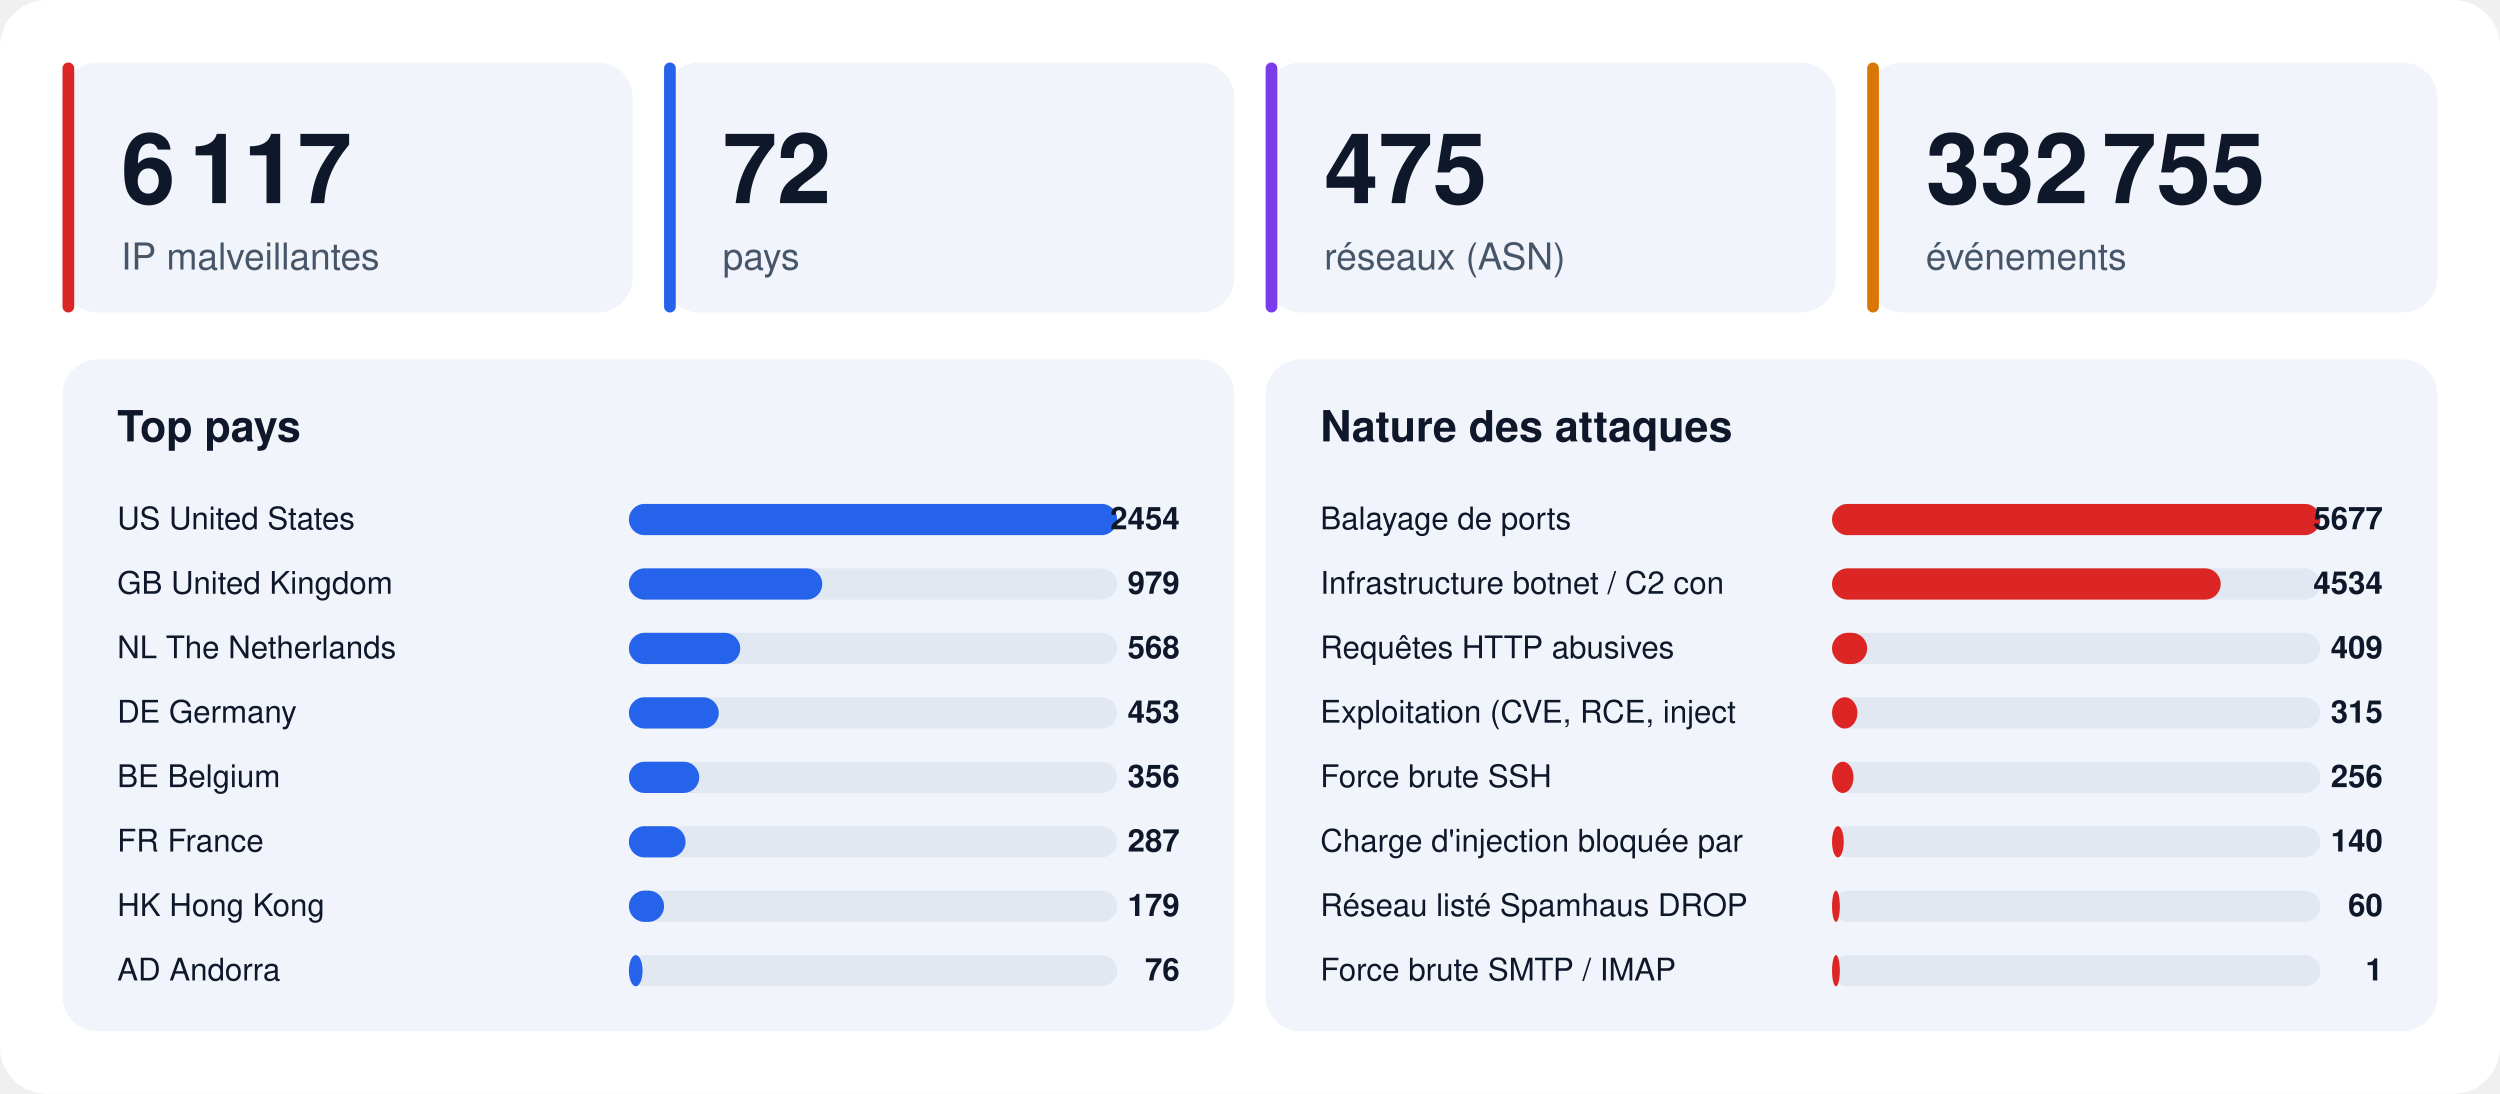
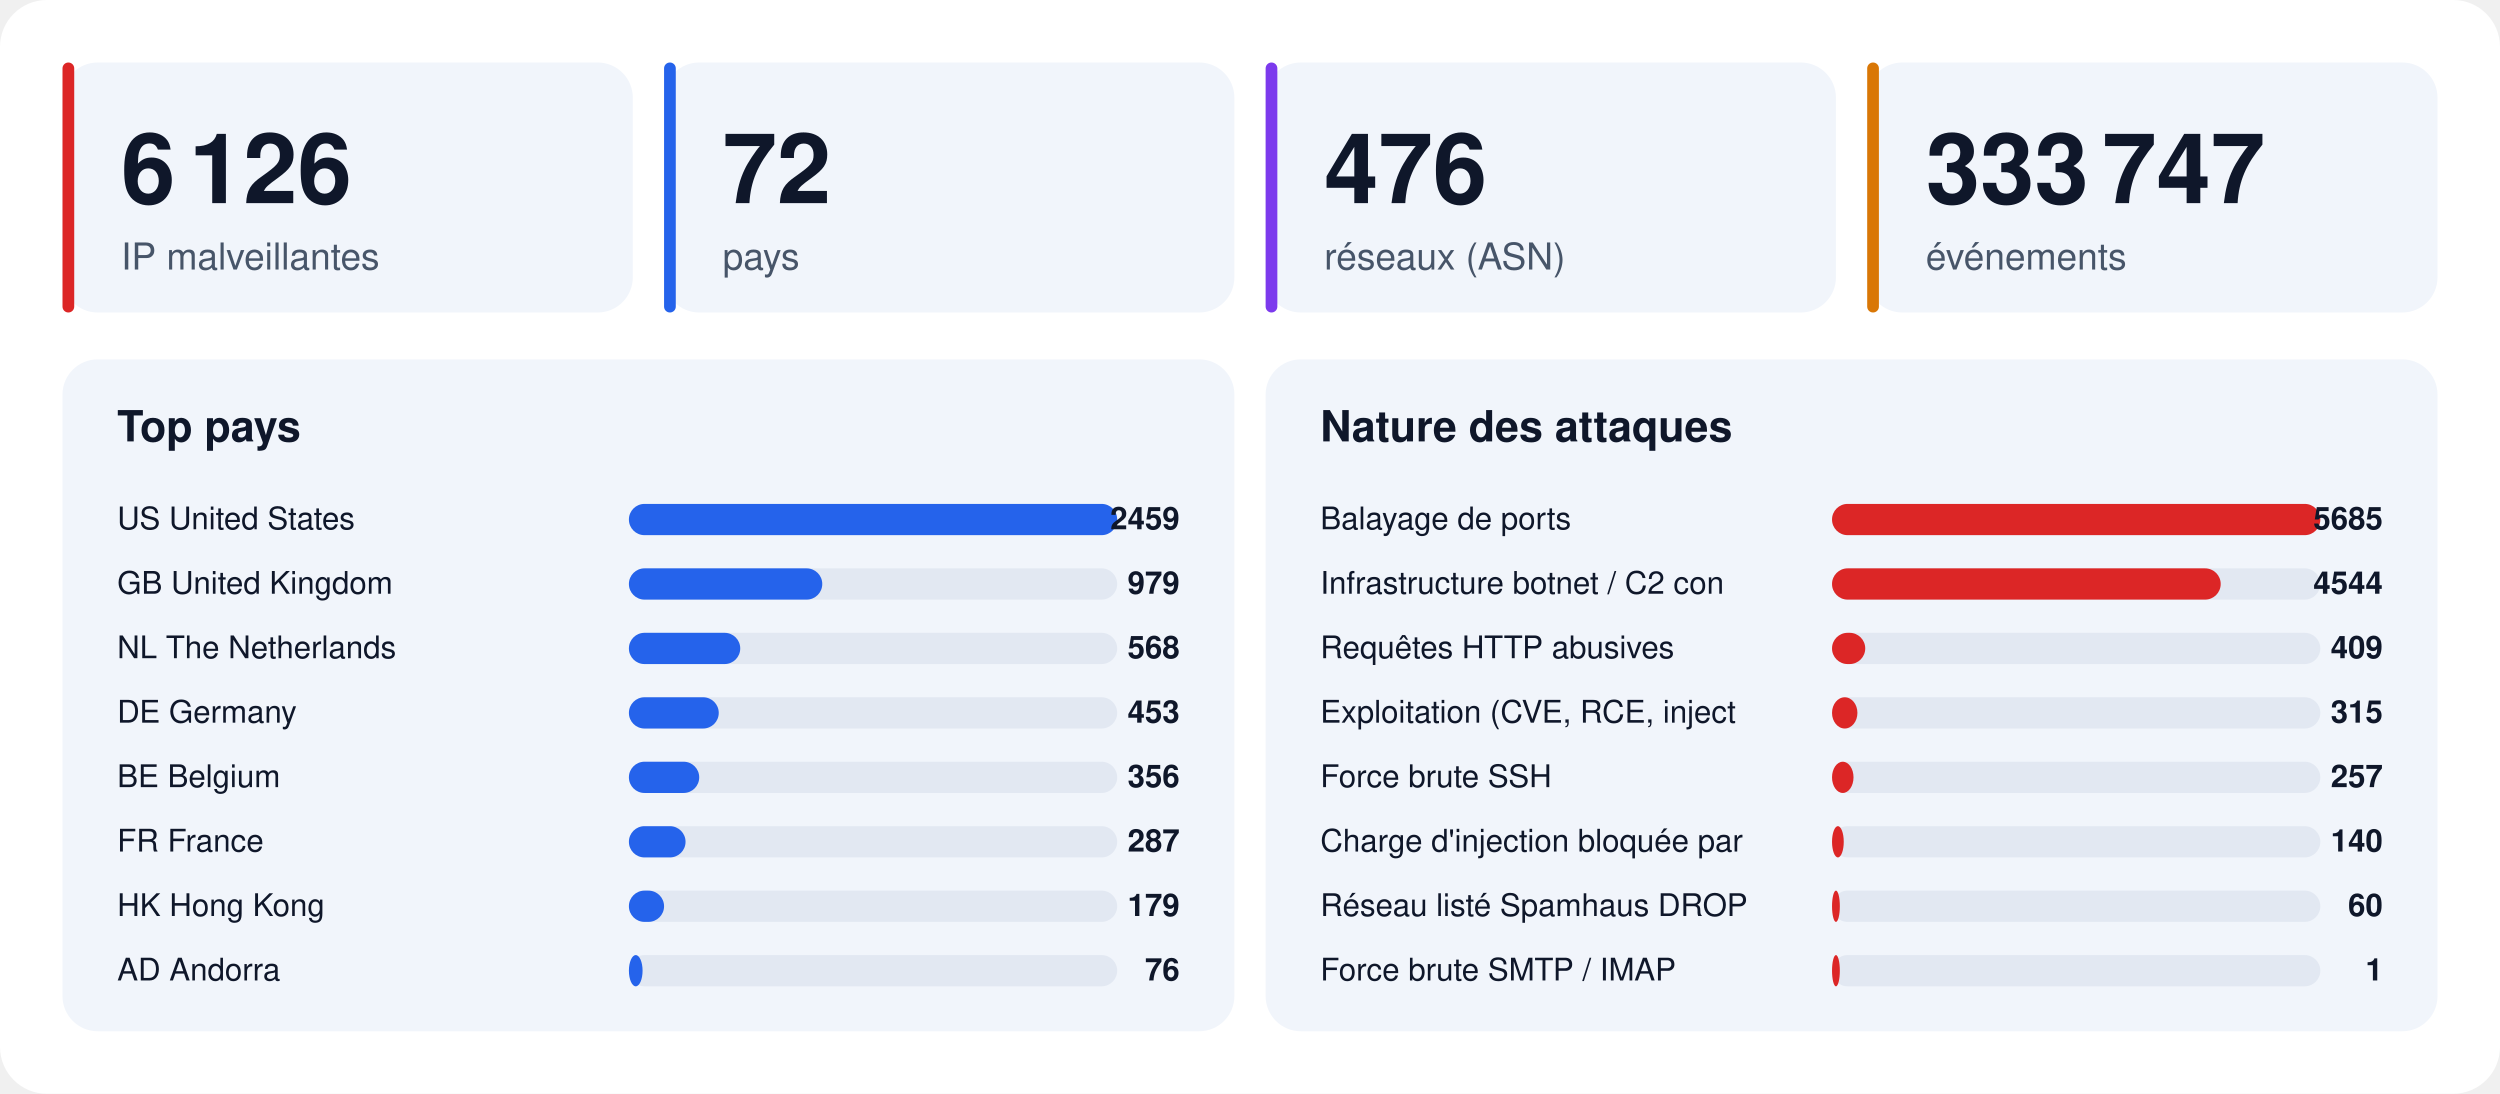
<svg xmlns="http://www.w3.org/2000/svg" width="1280" height="560" viewBox="0 0 1280 560" font-family="-apple-system,BlinkMacSystemFont,'Segoe UI',Helvetica,Arial,sans-serif">
  <rect width="1280" height="560" rx="24" fill="#ffffff" />
  <rect x="32" y="32" width="292" height="128" rx="18" fill="#f1f5fb" />
  <rect x="32" y="32" width="6" height="128" rx="3" fill="#dc2626" />
-   <text x="62" y="104" font-size="50" font-weight="800" fill="#0f172a">6 117</text>
+   <text x="62" y="104" font-size="50" font-weight="800" fill="#0f172a">6 126</text>
  <text x="62" y="138" font-size="19" fill="#475569">IP malveillantes</text>
  <rect x="340" y="32" width="292" height="128" rx="18" fill="#f1f5fb" />
  <rect x="340" y="32" width="6" height="128" rx="3" fill="#2563eb" />
  <text x="370" y="104" font-size="50" font-weight="800" fill="#0f172a">72</text>
  <text x="370" y="138" font-size="19" fill="#475569">pays</text>
  <rect x="648" y="32" width="292" height="128" rx="18" fill="#f1f5fb" />
  <rect x="648" y="32" width="6" height="128" rx="3" fill="#7c3aed" />
-   <text x="678" y="104" font-size="50" font-weight="800" fill="#0f172a">475</text>
+   <text x="678" y="104" font-size="50" font-weight="800" fill="#0f172a">476</text>
  <text x="678" y="138" font-size="19" fill="#475569">réseaux (ASN)</text>
  <rect x="956" y="32" width="292" height="128" rx="18" fill="#f1f5fb" />
  <rect x="956" y="32" width="6" height="128" rx="3" fill="#d97706" />
-   <text x="986" y="104" font-size="50" font-weight="800" fill="#0f172a">332 755</text>
+   <text x="986" y="104" font-size="50" font-weight="800" fill="#0f172a">333 747</text>
  <text x="986" y="138" font-size="19" fill="#475569">événements</text>
  <rect x="32" y="184" width="600" height="344" rx="18" fill="#f1f5fb" />
  <text x="60" y="226" font-size="22" font-weight="700" fill="#0f172a">Top pays</text>
  <text x="60" y="271" font-size="16" fill="#0f172a">US  United States</text>
  <rect x="322" y="258" width="250" height="16" rx="8" fill="#e2e8f2" />
  <rect x="322" y="258" width="250" height="16" rx="8" fill="#2563eb" />
-   <text x="604" y="271" font-size="16" font-weight="700" text-anchor="end" fill="#0f172a">2454</text>
+   <text x="604" y="271" font-size="16" font-weight="700" text-anchor="end" fill="#0f172a">2459</text>
  <text x="60" y="304" font-size="16" fill="#0f172a">GB  United Kingdom</text>
  <rect x="322" y="291" width="250" height="16" rx="8" fill="#e2e8f2" />
  <rect x="322" y="291" width="99" height="16" rx="8" fill="#2563eb" />
  <text x="604" y="304" font-size="16" font-weight="700" text-anchor="end" fill="#0f172a">979</text>
  <text x="60" y="337" font-size="16" fill="#0f172a">NL  The Netherlands</text>
  <rect x="322" y="324" width="250" height="16" rx="8" fill="#e2e8f2" />
  <rect x="322" y="324" width="57" height="16" rx="8" fill="#2563eb" />
  <text x="604" y="337" font-size="16" font-weight="700" text-anchor="end" fill="#0f172a">568</text>
  <text x="60" y="370" font-size="16" fill="#0f172a">DE  Germany</text>
  <rect x="322" y="357" width="250" height="16" rx="8" fill="#e2e8f2" />
  <rect x="322" y="357" width="46" height="16" rx="8" fill="#2563eb" />
  <text x="604" y="370" font-size="16" font-weight="700" text-anchor="end" fill="#0f172a">453</text>
  <text x="60" y="403" font-size="16" fill="#0f172a">BE  Belgium</text>
  <rect x="322" y="390" width="250" height="16" rx="8" fill="#e2e8f2" />
  <rect x="322" y="390" width="36" height="16" rx="8" fill="#2563eb" />
  <text x="604" y="403" font-size="16" font-weight="700" text-anchor="end" fill="#0f172a">356</text>
  <text x="60" y="436" font-size="16" fill="#0f172a">FR  France</text>
  <rect x="322" y="423" width="250" height="16" rx="8" fill="#e2e8f2" />
  <rect x="322" y="423" width="29" height="16" rx="8" fill="#2563eb" />
  <text x="604" y="436" font-size="16" font-weight="700" text-anchor="end" fill="#0f172a">287</text>
  <text x="60" y="469" font-size="16" fill="#0f172a">HK  Hong Kong</text>
  <rect x="322" y="456" width="250" height="16" rx="8" fill="#e2e8f2" />
  <rect x="322" y="456" width="18" height="16" rx="8" fill="#2563eb" />
  <text x="604" y="469" font-size="16" font-weight="700" text-anchor="end" fill="#0f172a">179</text>
  <text x="60" y="502" font-size="16" fill="#0f172a">AD  Andorra</text>
  <rect x="322" y="489" width="250" height="16" rx="8" fill="#e2e8f2" />
  <rect x="322" y="489" width="7" height="16" rx="8" fill="#2563eb" />
  <text x="604" y="502" font-size="16" font-weight="700" text-anchor="end" fill="#0f172a">76</text>
  <rect x="648" y="184" width="600" height="344" rx="18" fill="#f1f5fb" />
  <text x="676" y="226" font-size="22" font-weight="700" fill="#0f172a">Nature des attaques</text>
  <text x="676" y="271" font-size="16" fill="#0f172a">Balayage de ports</text>
  <rect x="938" y="258" width="250" height="16" rx="8" fill="#e2e8f2" />
  <rect x="938" y="258" width="250" height="16" rx="8" fill="#dc2626" />
-   <text x="1220" y="271" font-size="16" font-weight="700" text-anchor="end" fill="#0f172a">5677</text>
+   <text x="1220" y="271" font-size="16" font-weight="700" text-anchor="end" fill="#0f172a">5685</text>
  <text x="676" y="304" font-size="16" fill="#0f172a">Infrastructure botnet / C2 con</text>
  <rect x="938" y="291" width="250" height="16" rx="8" fill="#e2e8f2" />
  <rect x="938" y="291" width="199" height="16" rx="8" fill="#dc2626" />
-   <text x="1220" y="304" font-size="16" font-weight="700" text-anchor="end" fill="#0f172a">4534</text>
+   <text x="1220" y="304" font-size="16" font-weight="700" text-anchor="end" fill="#0f172a">4544</text>
  <text x="676" y="337" font-size="16" fill="#0f172a">Requêtes HTTP abusives</text>
  <rect x="938" y="324" width="250" height="16" rx="8" fill="#e2e8f2" />
-   <rect x="938" y="324" width="18" height="16" rx="8" fill="#dc2626" />
+   <rect x="938" y="324" width="17" height="16" rx="8" fill="#dc2626" />
  <text x="1220" y="337" font-size="16" font-weight="700" text-anchor="end" fill="#0f172a">409</text>
  <text x="676" y="370" font-size="16" fill="#0f172a">Exploitation (CVE, RCE, inject</text>
  <rect x="938" y="357" width="250" height="16" rx="8" fill="#e2e8f2" />
  <rect x="938" y="357" width="13" height="16" rx="8" fill="#dc2626" />
  <text x="1220" y="370" font-size="16" font-weight="700" text-anchor="end" fill="#0f172a">315</text>
  <text x="676" y="403" font-size="16" fill="#0f172a">Force brute SSH</text>
  <rect x="938" y="390" width="250" height="16" rx="8" fill="#e2e8f2" />
  <rect x="938" y="390" width="11" height="16" rx="8" fill="#dc2626" />
-   <text x="1220" y="403" font-size="16" font-weight="700" text-anchor="end" fill="#0f172a">256</text>
+   <text x="1220" y="403" font-size="16" font-weight="700" text-anchor="end" fill="#0f172a">257</text>
  <text x="676" y="436" font-size="16" fill="#0f172a">Charge d'injection bloquée par</text>
  <rect x="938" y="423" width="250" height="16" rx="8" fill="#e2e8f2" />
  <rect x="938" y="423" width="6" height="16" rx="8" fill="#dc2626" />
  <text x="1220" y="436" font-size="16" font-weight="700" text-anchor="end" fill="#0f172a">140</text>
  <text x="676" y="469" font-size="16" fill="#0f172a">Réseau listé Spamhaus DROP</text>
  <rect x="938" y="456" width="250" height="16" rx="8" fill="#e2e8f2" />
  <rect x="938" y="456" width="4" height="16" rx="8" fill="#dc2626" />
  <text x="1220" y="469" font-size="16" font-weight="700" text-anchor="end" fill="#0f172a">60</text>
  <text x="676" y="502" font-size="16" fill="#0f172a">Force brute SMTP / IMAP</text>
  <rect x="938" y="489" width="250" height="16" rx="8" fill="#e2e8f2" />
  <rect x="938" y="489" width="4" height="16" rx="8" fill="#dc2626" />
  <text x="1220" y="502" font-size="16" font-weight="700" text-anchor="end" fill="#0f172a">1</text>
</svg>
